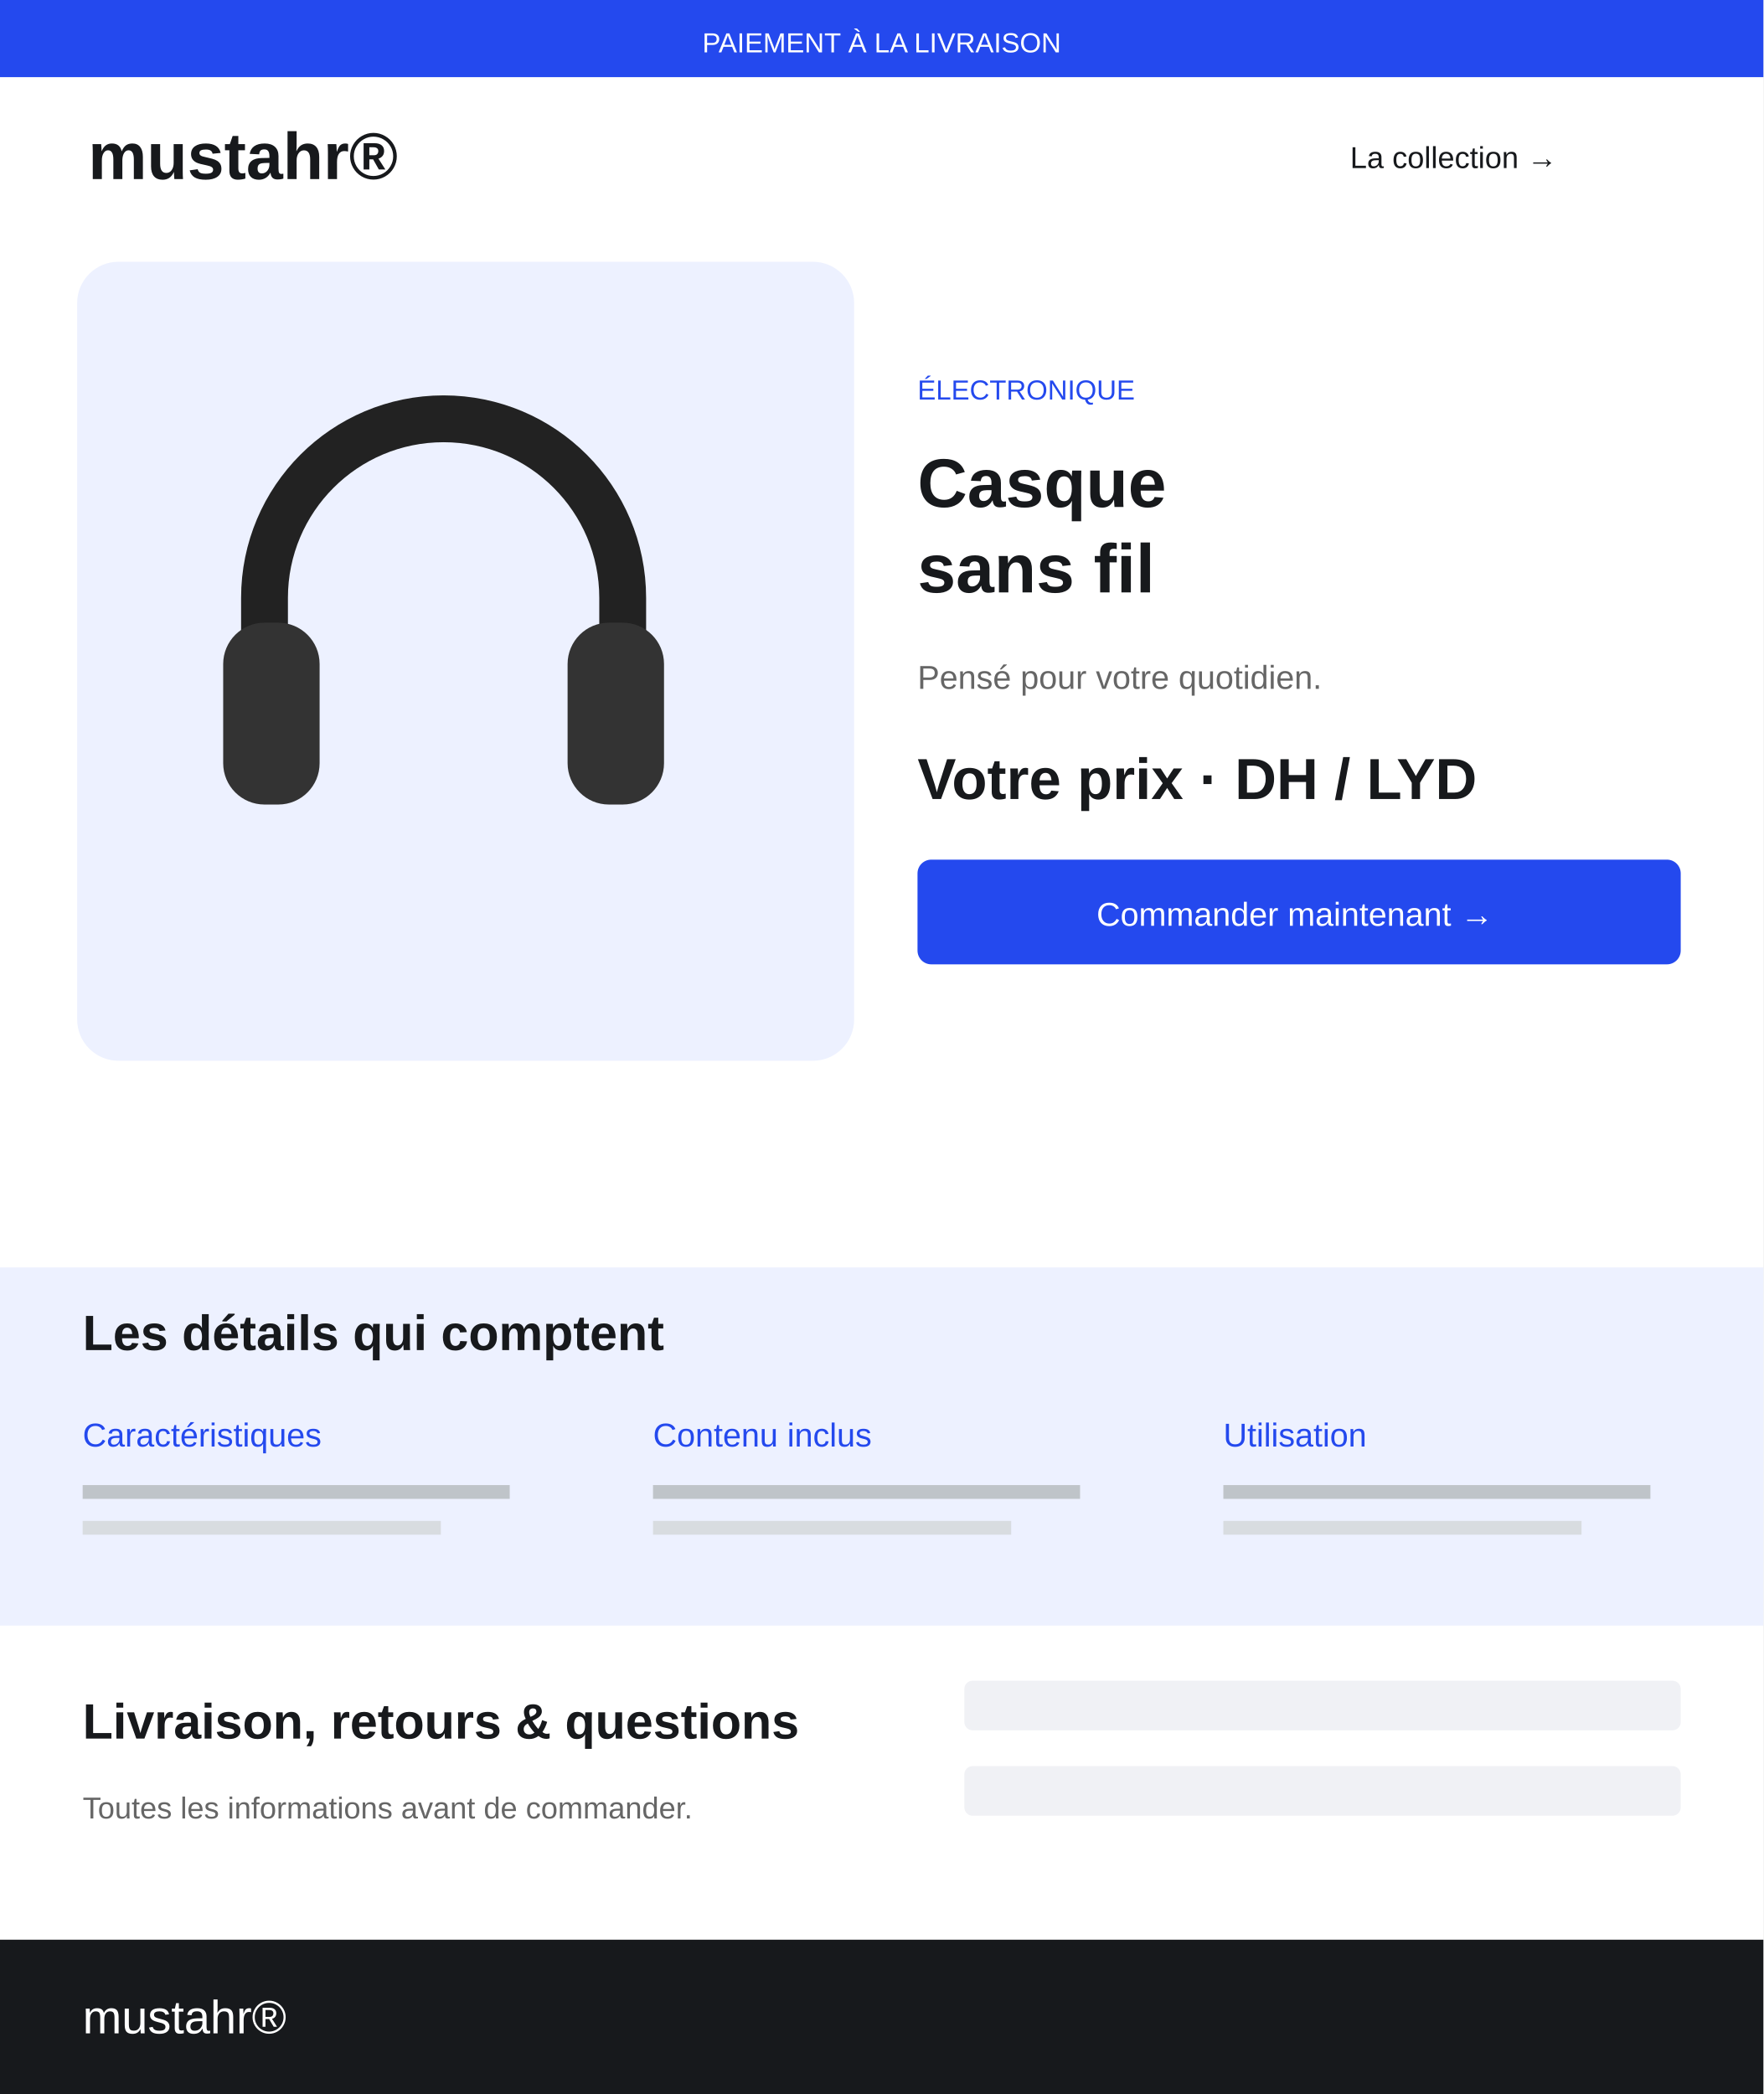
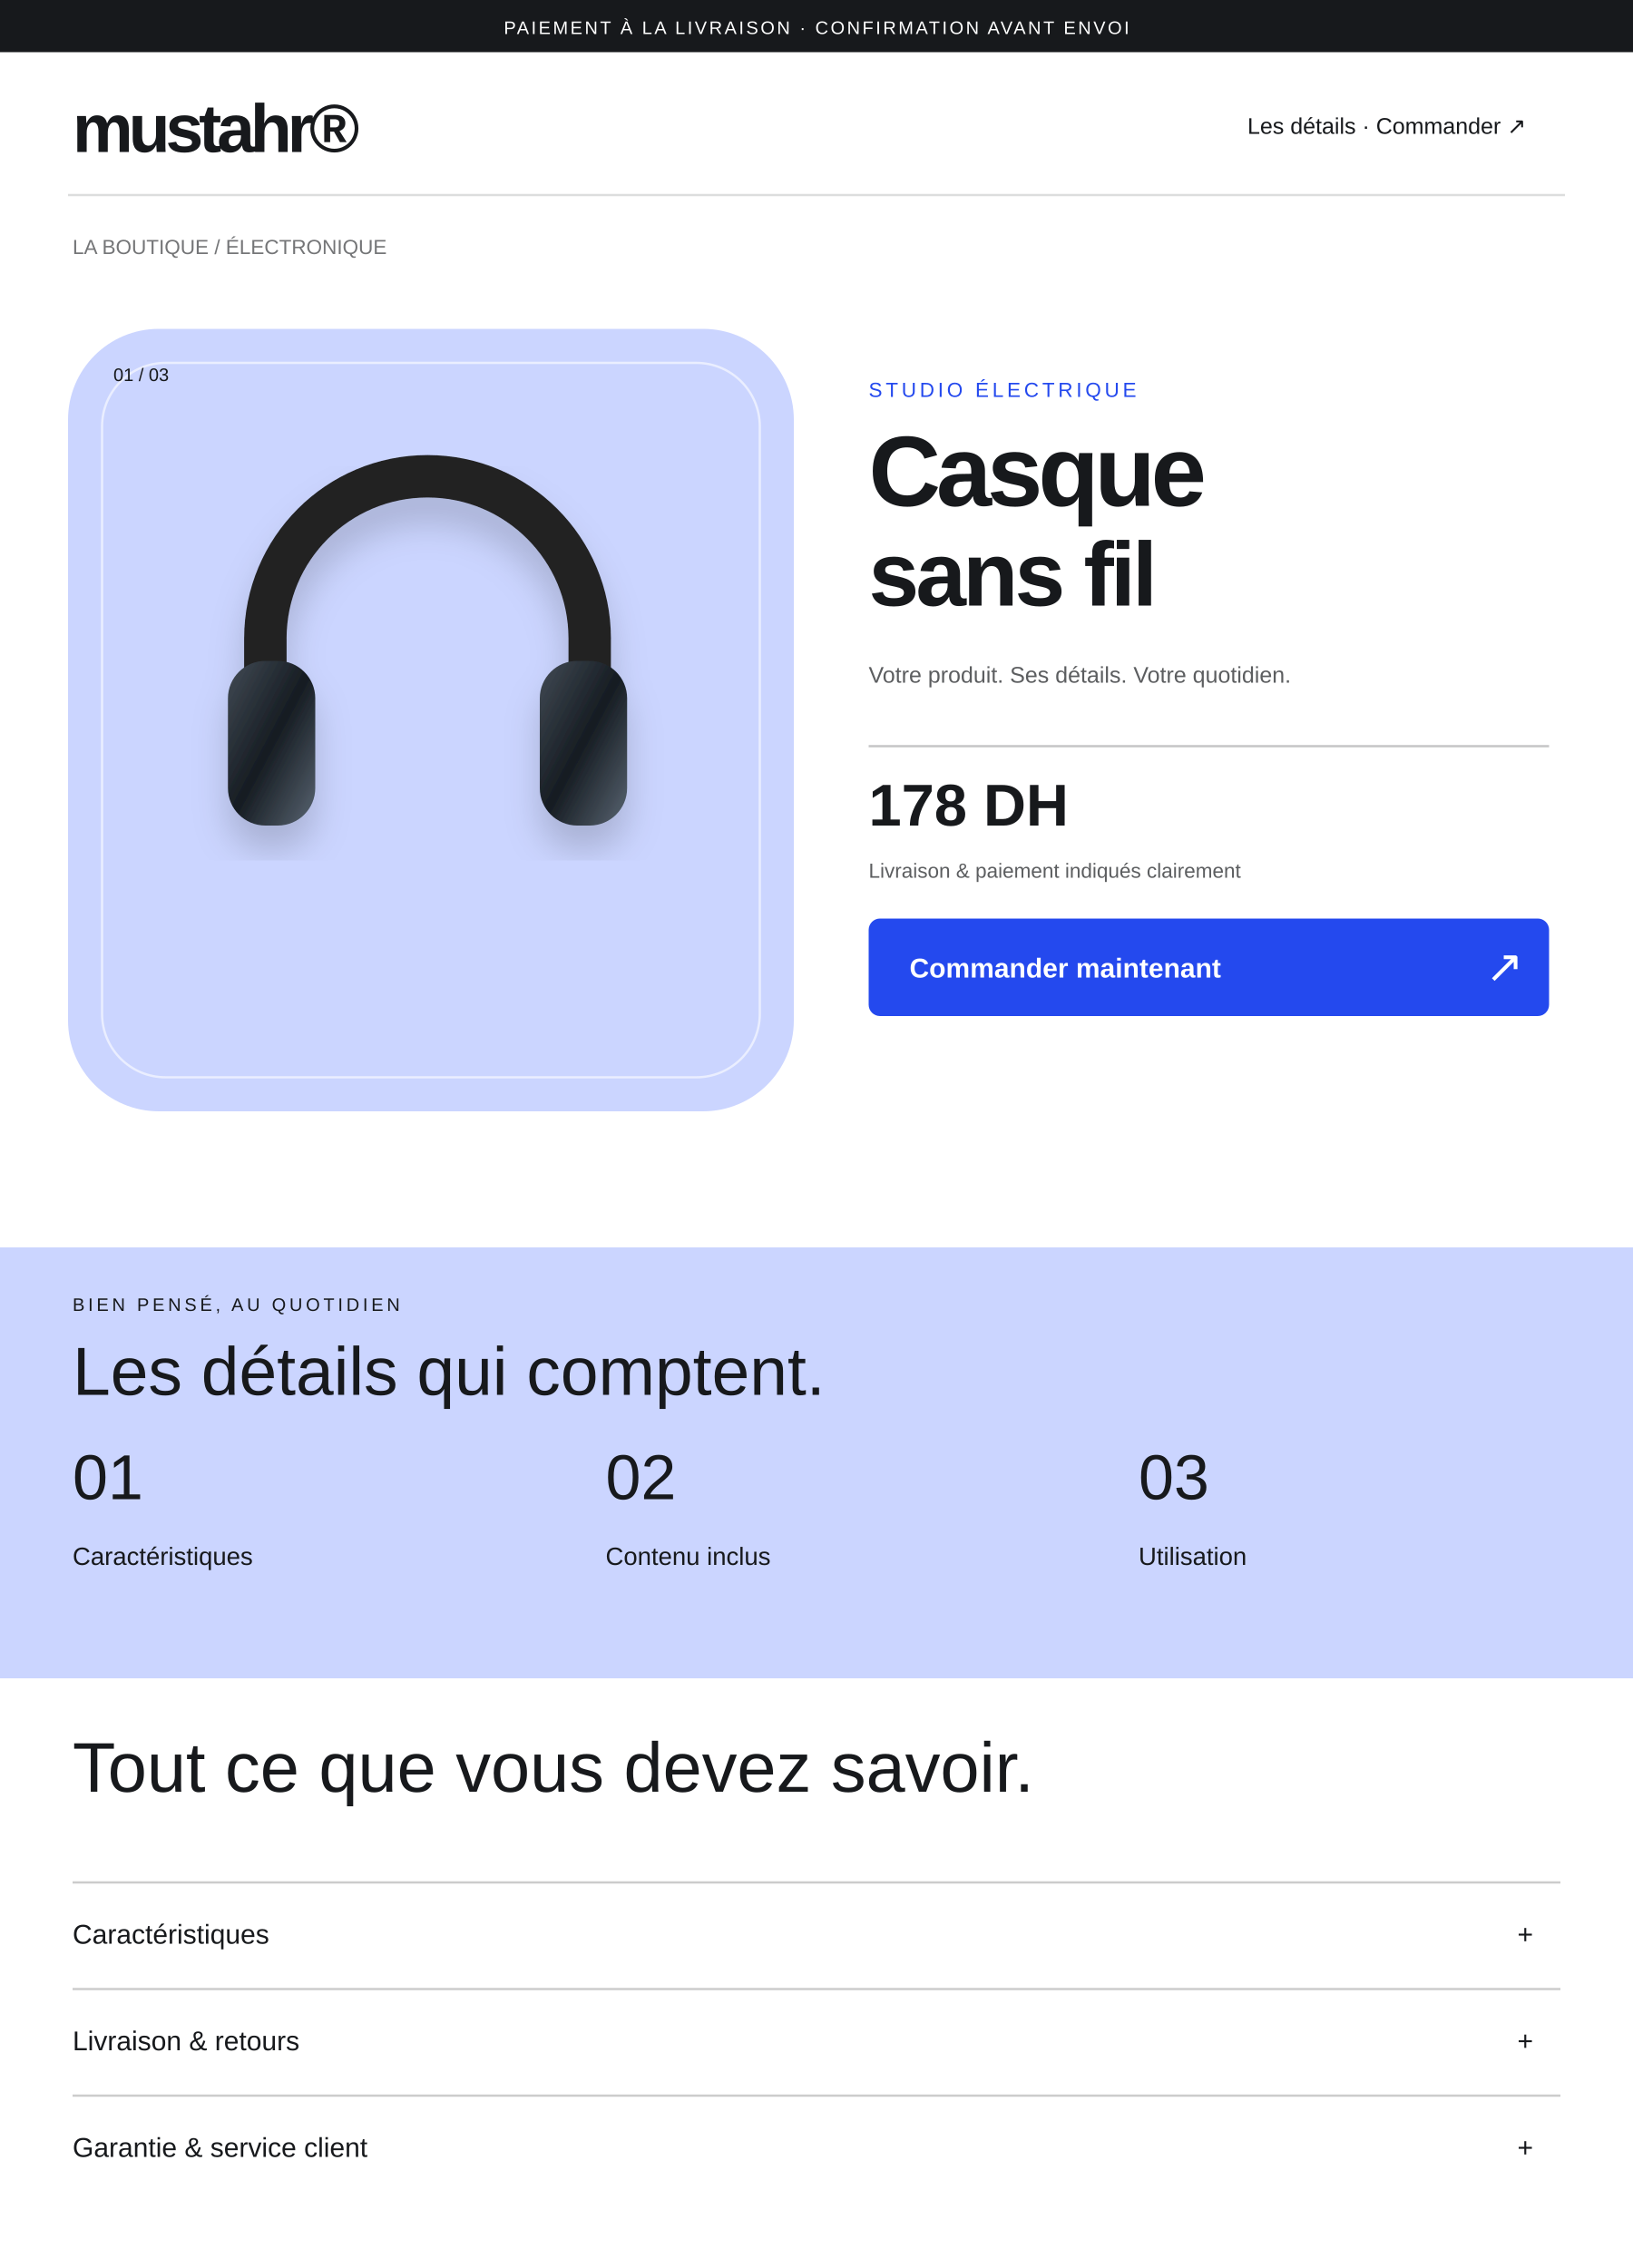
- <svg xmlns="http://www.w3.org/2000/svg" viewBox="0 0 640 760">
-   <g font-family="Arial,sans-serif" fill="#17191c">
-     <rect width="640" height="760" fill="white" />
-     <rect width="640" height="28" fill="#2449ee" />
-     <text x="320" y="19" text-anchor="middle" fill="white" font-size="10">PAIEMENT À LA LIVRAISON</text>
-     <text x="32" y="65" font-size="24" font-weight="bold">mustahr®</text>
-     <text x="490" y="61" font-size="11">La collection →</text>
-     <rect x="28" y="95" width="282" height="290" rx="15" fill="#edf1ff" />
-     <g transform="translate(26 122)">
+ <svg xmlns="http://www.w3.org/2000/svg" viewBox="0 0 720 1000">
+   <defs>
+     <linearGradient id="product" x2="1" y2="1">
+       <stop stop-color="#424b55" />
+       <stop offset=".5" stop-color="#161c22" />
+       <stop offset="1" stop-color="#586471" />
+     </linearGradient>
+     <radialGradient id="stage">
+       <stop stop-color="#cbd5ff" />
+       <stop offset="1" stop-color="#fff" />
+     </radialGradient>
+     <filter id="shadow">
+       <feDropShadow dx="0" dy="10" stdDeviation="7" flood-opacity=".17" />
+     </filter>
+   </defs>
+   <g font-family="Arial,sans-serif">
+     <rect width="720" height="1000" fill="#fff" />
+     <rect width="720" height="23" fill="#17191c" />
+     <text x="360" y="15" text-anchor="middle" fill="white" font-size="8" letter-spacing="1">PAIEMENT À LA LIVRAISON · CONFIRMATION AVANT ENVOI</text>
+     <text x="32" y="67" font-size="30" font-weight="bold" fill="#17191c" letter-spacing="-2">mustahr®</text>
+     <text x="550" y="59" font-size="10" fill="#17191c">Les détails · Commander ↗</text>
+     <path d="M30 86h660" stroke="#17191c" opacity=".15" />
+     <text x="32" y="112" font-size="9" fill="#17191c" opacity=".6">LA BOUTIQUE / ÉLECTRONIQUE</text>
+     <rect x="30" y="145" width="320" height="345" rx="40" fill="#cbd5ff" />
+     <rect x="45" y="160" width="290" height="315" rx="28" fill="none" stroke="white" opacity=".6" />
+     <g transform="translate(40 177) scale(1.1)" filter="url(#shadow)">
      <path d="M70 120v-25a65 65 0 0 1 130 0v25" fill="none" stroke="#222" stroke-width="17" />
-       <rect x="55" y="104" width="35" height="66" rx="15" fill="#333" />
-       <rect x="180" y="104" width="35" height="66" rx="15" fill="#333" />
+       <rect x="55" y="104" width="35" height="66" rx="15" fill="url(#product)" />
+       <rect x="180" y="104" width="35" height="66" rx="15" fill="url(#product)" />
    </g>
-     <text x="333" y="145" font-size="10" fill="#2449ee">ÉLECTRONIQUE</text>
-     <text x="333" y="184" font-size="25" font-weight="bold">Casque</text>
-     <text x="333" y="215" font-size="25" font-weight="bold">sans fil</text>
-     <text x="333" y="250" font-size="12" fill="#666">Pensé pour votre quotidien.</text>
-     <text x="333" y="290" font-size="21" font-weight="bold">Votre prix · DH / LYD</text>
-     <rect x="333" y="312" width="277" height="38" rx="5" fill="#2449ee" />
-     <text x="470" y="336" text-anchor="middle" fill="white" font-size="12">Commander maintenant →</text>
-     <rect x="0" y="460" width="640" height="130" fill="#edf1ff" />
-     <text x="30" y="490" font-size="18" font-weight="bold">Les détails qui comptent</text>
-     <text x="30" y="525" font-size="12" fill="#2449ee">Caractéristiques</text>
-     <rect x="30" y="539" width="155" height="5" fill="#bfc4c9" />
-     <rect x="30" y="552" width="130" height="5" fill="#d8dce0" />
-     <text x="237" y="525" font-size="12" fill="#2449ee">Contenu inclus</text>
-     <rect x="237" y="539" width="155" height="5" fill="#bfc4c9" />
-     <rect x="237" y="552" width="130" height="5" fill="#d8dce0" />
-     <text x="444" y="525" font-size="12" fill="#2449ee">Utilisation</text>
-     <rect x="444" y="539" width="155" height="5" fill="#bfc4c9" />
-     <rect x="444" y="552" width="130" height="5" fill="#d8dce0" />
-     <text x="30" y="631" font-size="18" font-weight="bold">Livraison, retours &amp; questions</text>
-     <text x="30" y="660" font-size="11" fill="#666">Toutes les informations avant de commander.</text>
-     <rect x="350" y="610" width="260" height="18" rx="3" fill="#f0f1f5" />
-     <rect x="350" y="641" width="260" height="18" rx="3" fill="#f0f1f5" />
-     <rect y="704" width="640" height="56" fill="#17191c" />
-     <text x="30" y="738" fill="white" font-size="17">mustahr®</text>
+     <text x="50" y="168" font-size="8" fill="#17191c">01 / 03</text>
+     <text x="383" y="175" text-anchor="start" fill="#2449ee" font-size="9" letter-spacing="1.5">STUDIO ÉLECTRIQUE</text>
+     <text x="383" y="223" text-anchor="start" fill="#17191c" font-family="Arial,sans-serif" font-size="44" font-weight="800" font-style="normal" letter-spacing="-2">Casque</text>
+     <text x="383" y="267" text-anchor="start" fill="#17191c" font-family="Arial,sans-serif" font-size="40" font-weight="800" letter-spacing="-1.5">sans fil</text>
+     <text x="383" y="301" text-anchor="start" fill="#17191c" font-size="10" opacity=".7">Votre produit. Ses détails. Votre quotidien.</text>
+     <path d="M383 329h300" stroke="#17191c" opacity=".25" />
+     <text x="383" y="364" text-anchor="start" fill="#17191c" font-size="26" font-weight="bold">178 DH</text>
+     <text x="383" y="387" text-anchor="start" fill="#17191c" font-size="9" opacity=".7">Livraison &amp; paiement indiqués clairement</text>
+     <rect x="383" y="405" width="300" height="43" rx="5" fill="#2449ee" />
+     <text x="401" y="431" fill="#fff" font-size="12" font-weight="bold">Commander maintenant</text>
+     <text x="655" y="433" fill="#fff" font-size="20">↗</text>
+     <rect y="550" width="720" height="190" rx="0" fill="#cbd5ff" />
+     <text x="32" y="578" fill="#17191c" font-size="8" letter-spacing="1.5">BIEN PENSÉ, AU QUOTIDIEN</text>
+     <text x="32" y="615" fill="#17191c" font-family="Arial,sans-serif" font-size="30">Les détails qui comptent.</text>
+     <text x="32" y="661" fill="#17191c" font-size="28">01</text>
+     <text x="32" y="690" fill="#17191c" font-size="11">Caractéristiques</text>
+     <text x="267" y="661" fill="#17191c" font-size="28">02</text>
+     <text x="267" y="690" fill="#17191c" font-size="11">Contenu inclus</text>
+     <text x="502" y="661" fill="#17191c" font-size="28">03</text>
+     <text x="502" y="690" fill="#17191c" font-size="11">Utilisation</text>
+     <rect y="740" width="720" height="260" fill="#fff" />
+     <text x="32" y="790" fill="#17191c" font-family="Arial,sans-serif" font-size="31">Tout ce que vous devez savoir.</text>
+     <path d="M32 830h656" stroke="#ccc" />
+     <text x="32" y="857" font-size="12" fill="#17191c">Caractéristiques</text>
+     <text x="669" y="857" fill="#17191c">+</text>
+     <path d="M32 877h656" stroke="#ccc" />
+     <text x="32" y="904" font-size="12" fill="#17191c">Livraison &amp; retours</text>
+     <text x="669" y="904" fill="#17191c">+</text>
+     <path d="M32 924h656" stroke="#ccc" />
+     <text x="32" y="951" font-size="12" fill="#17191c">Garantie &amp; service client</text>
+     <text x="669" y="951" fill="#17191c">+</text>
  </g>
</svg>
